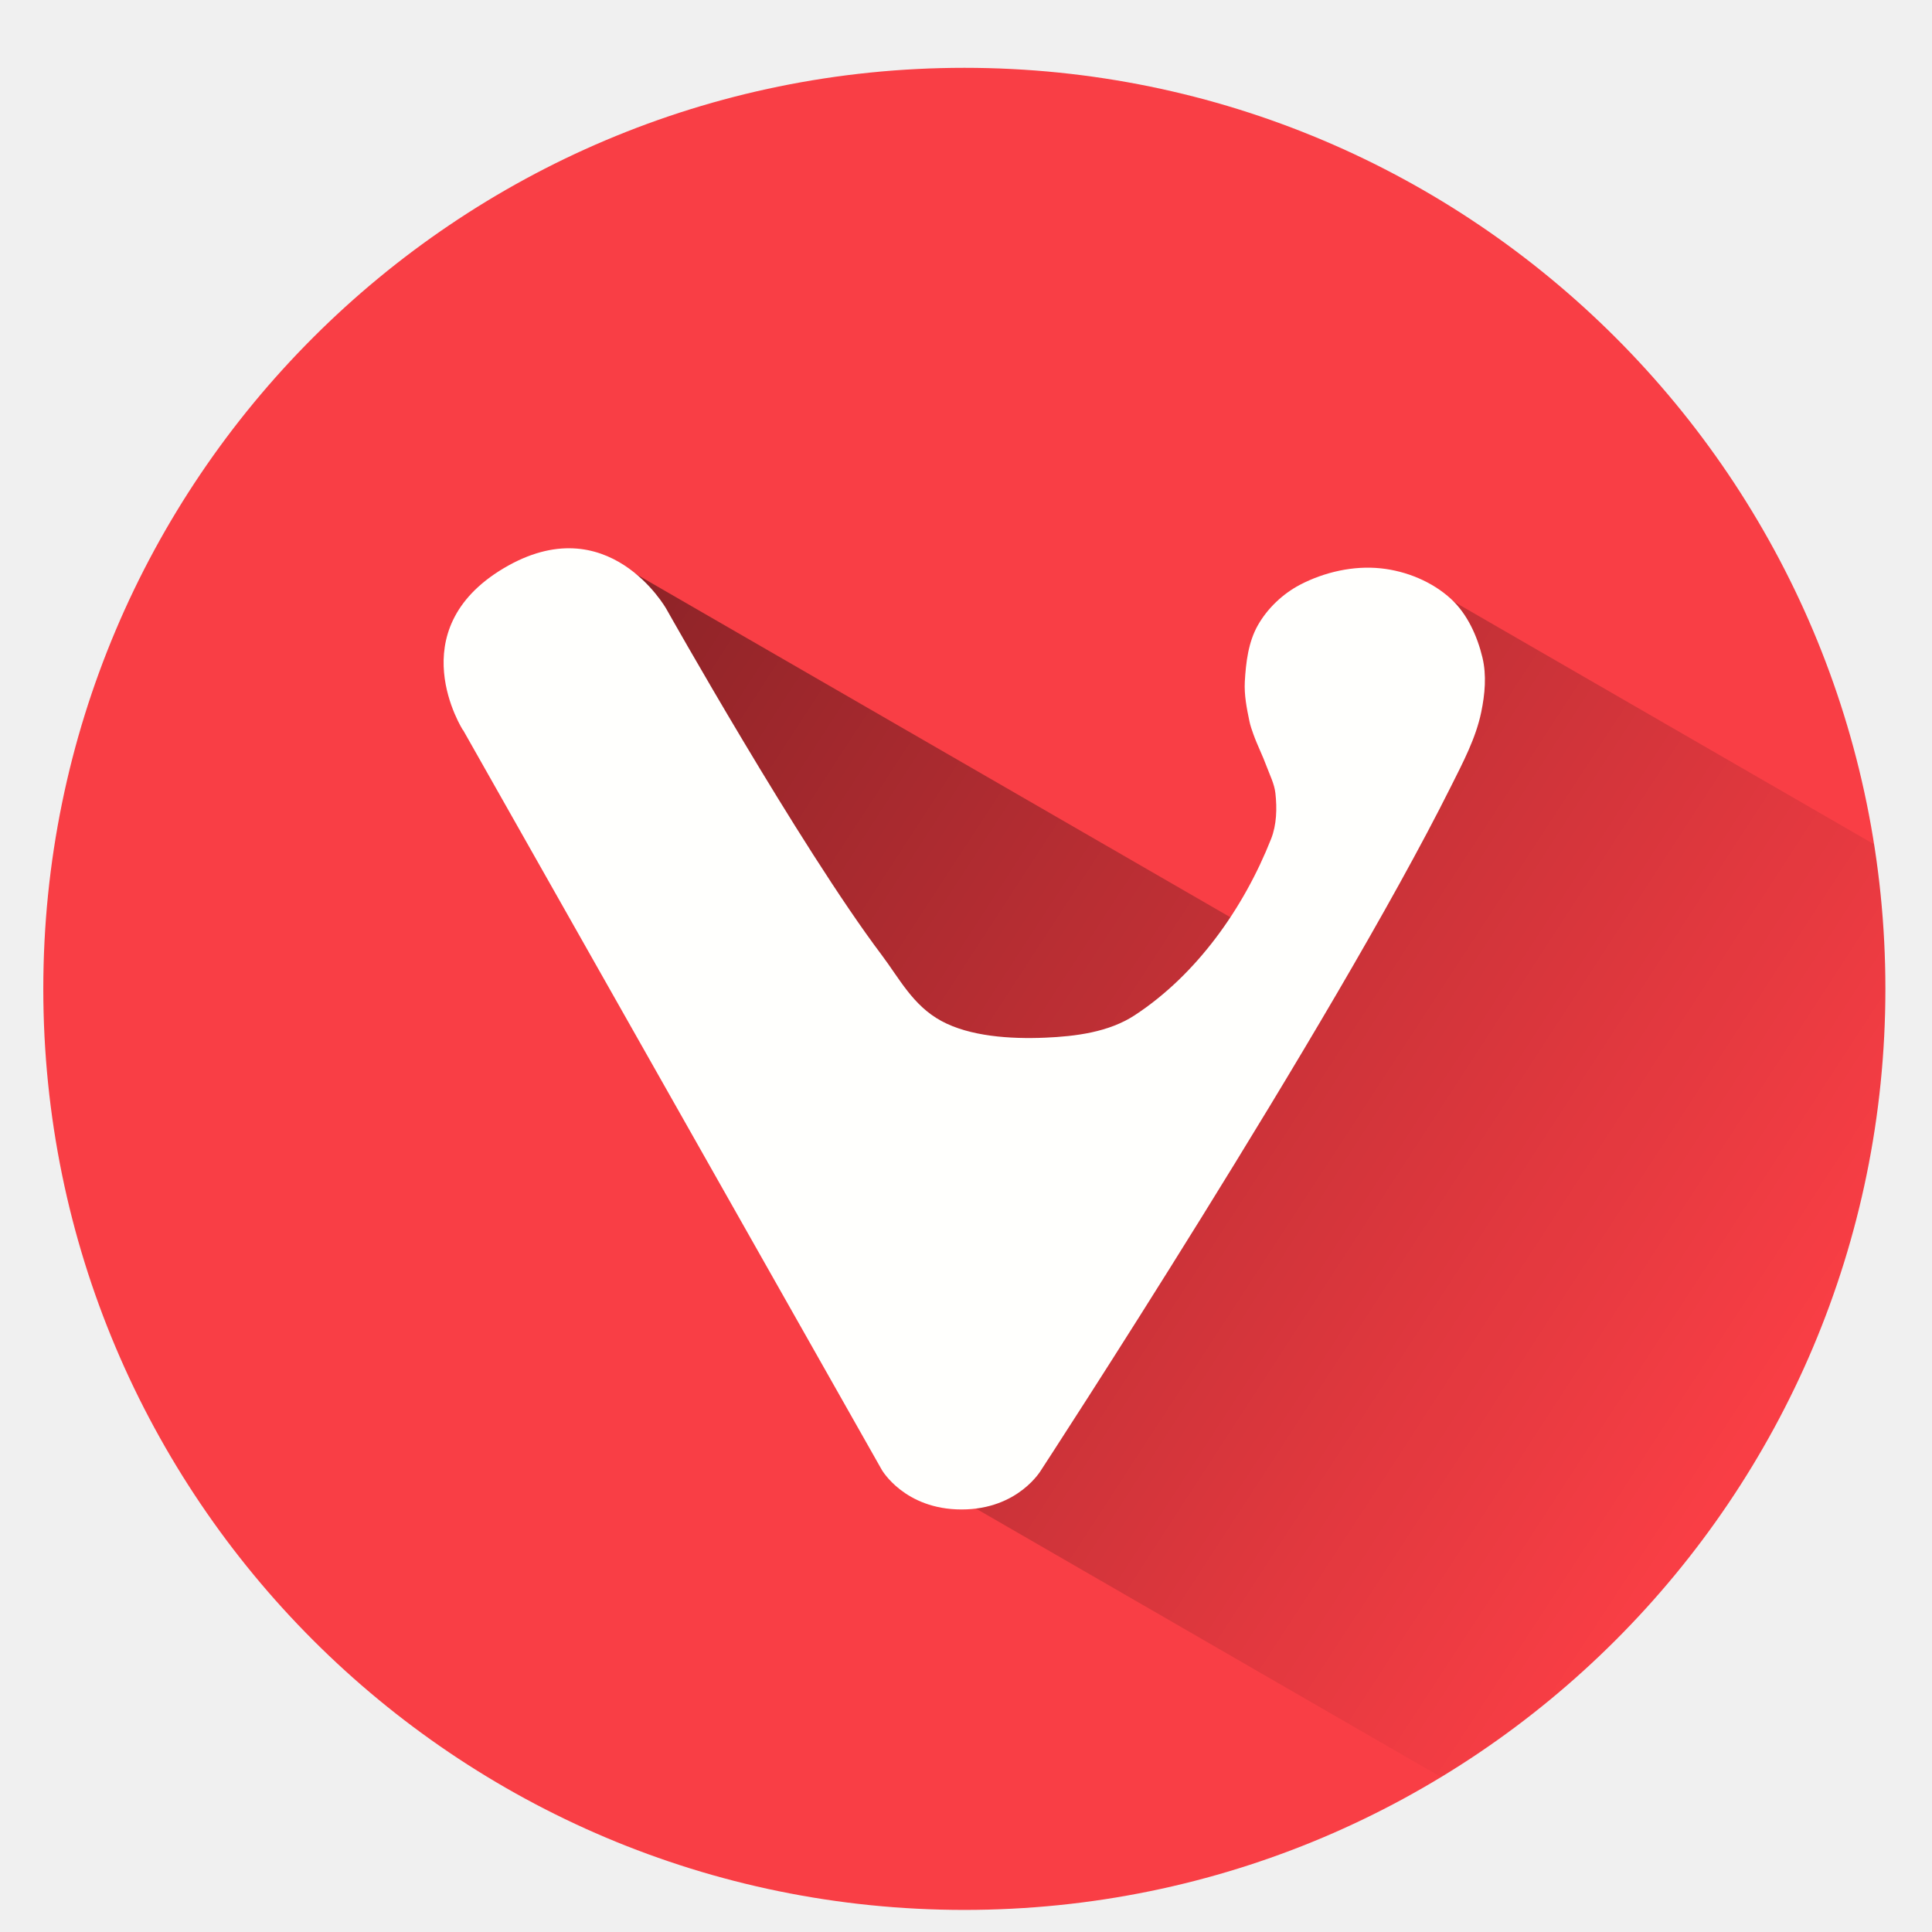
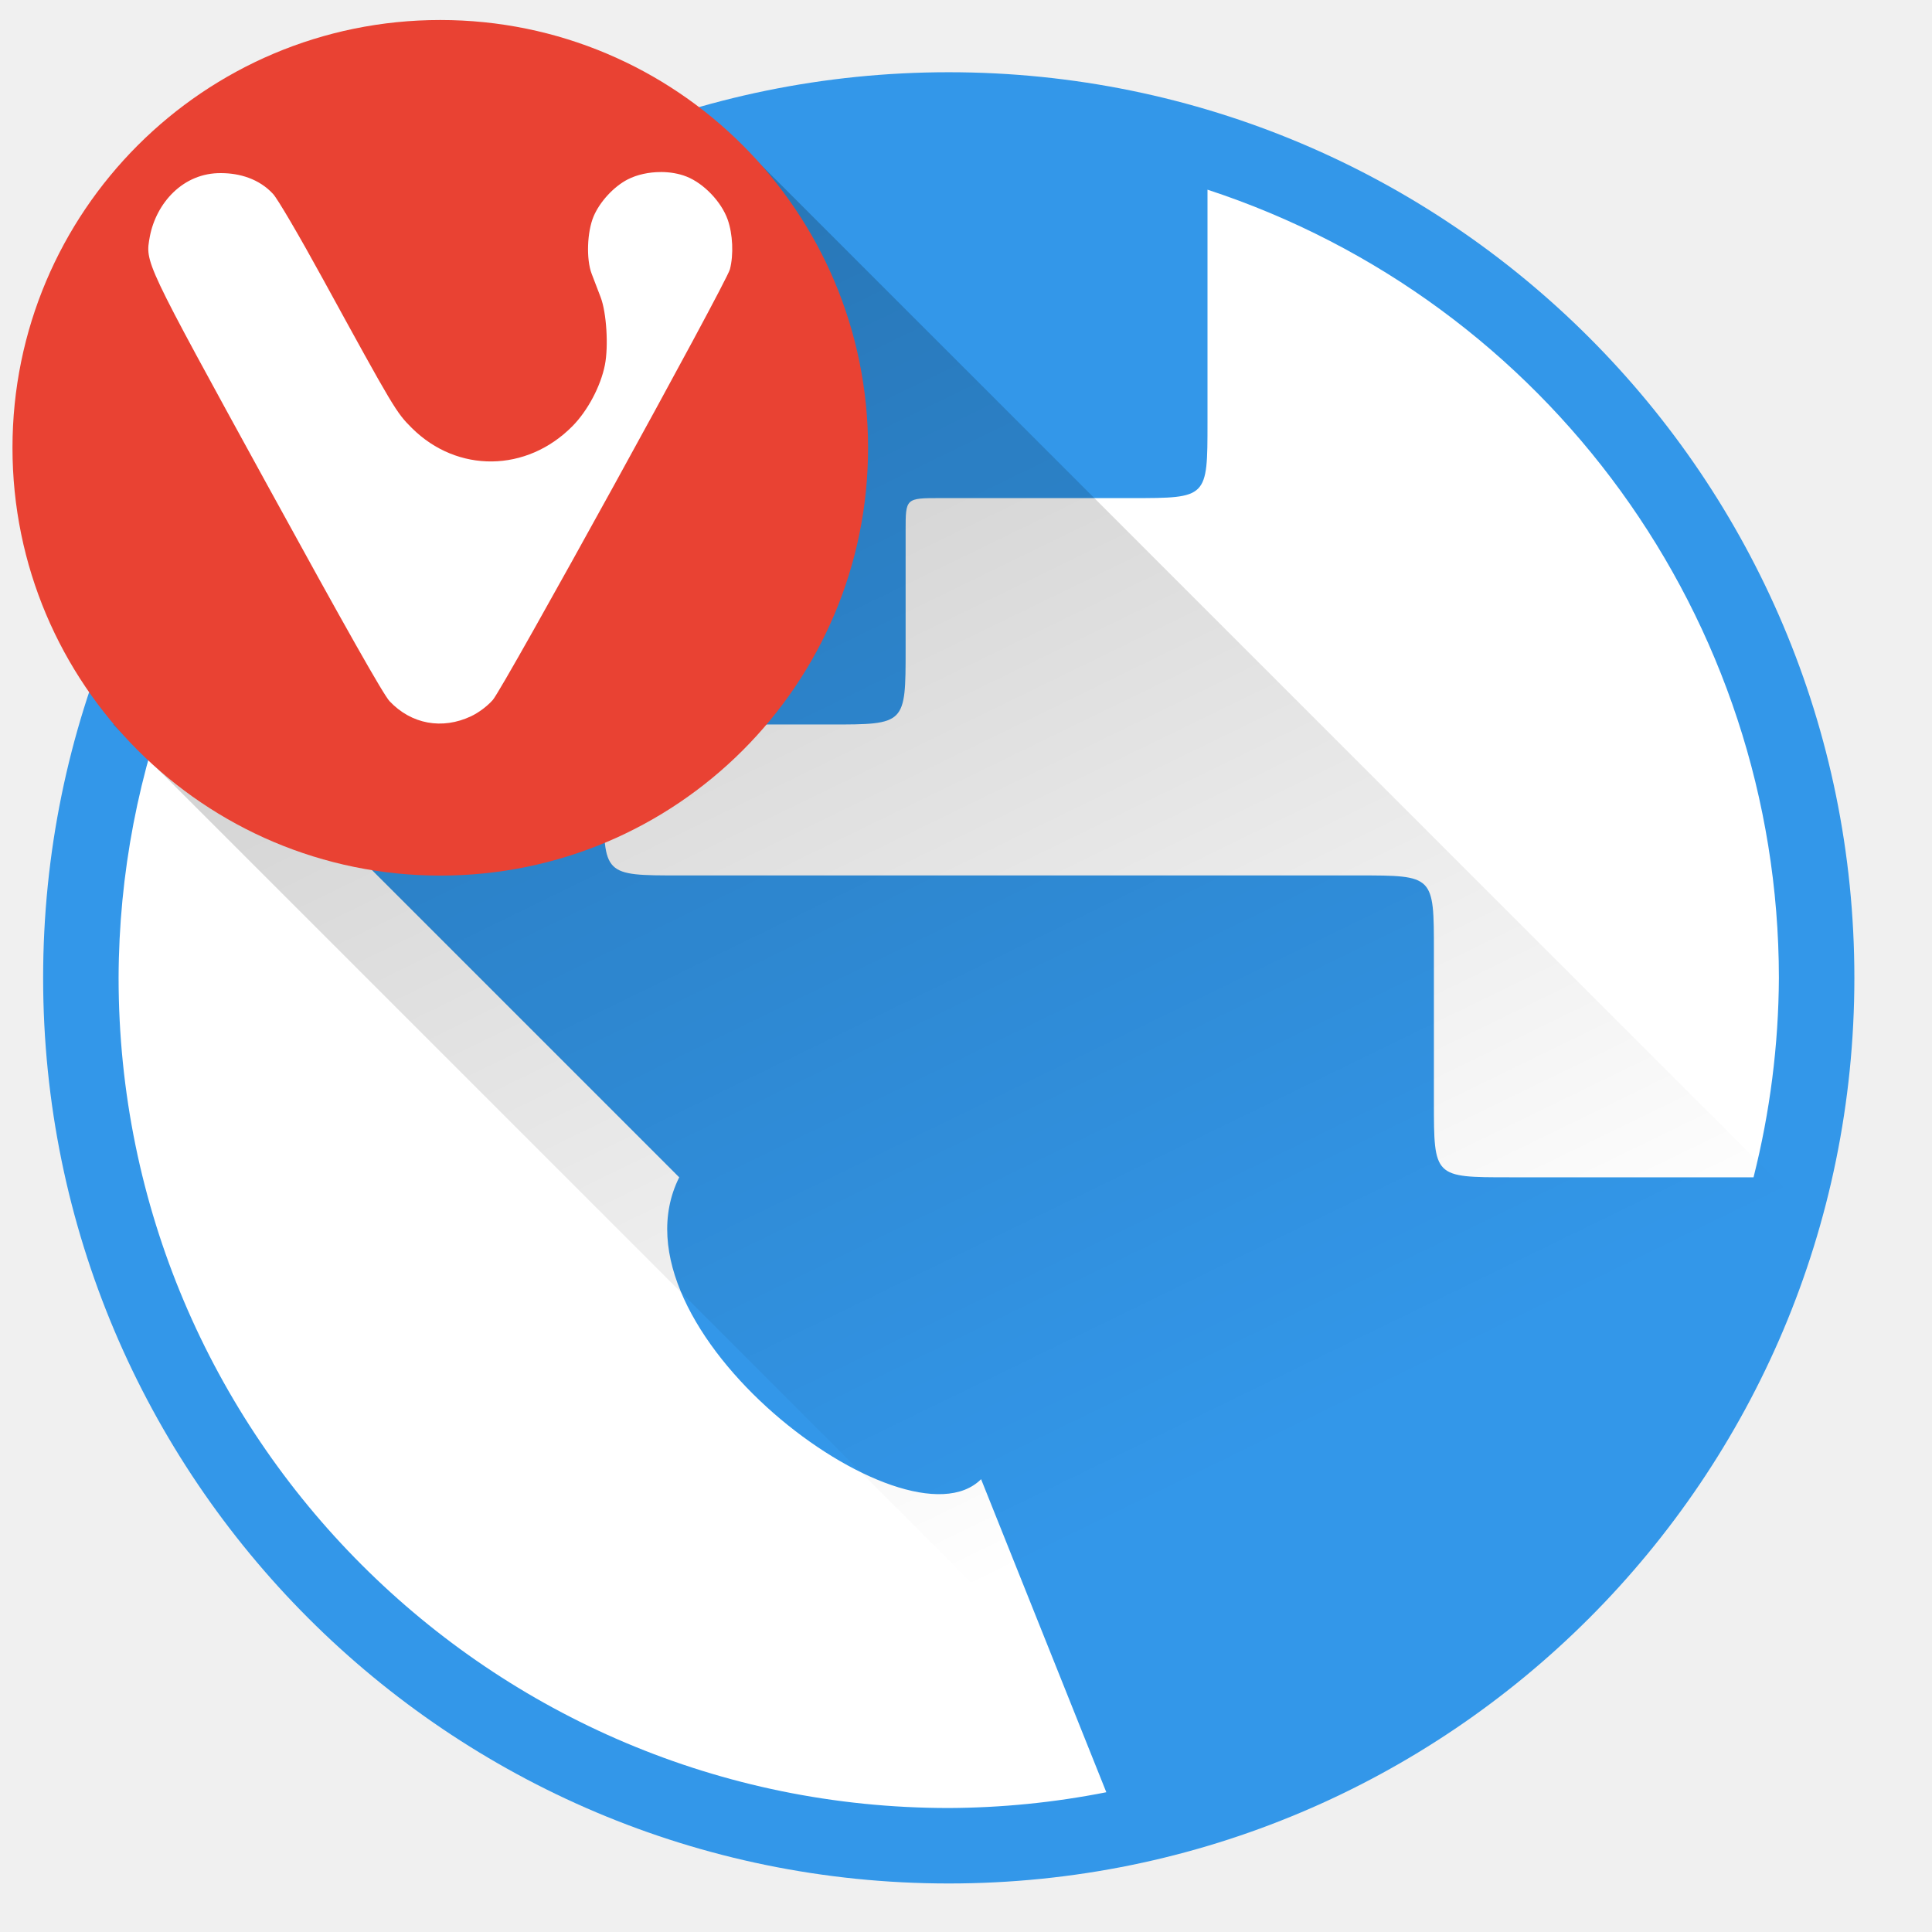
- <svg xmlns="http://www.w3.org/2000/svg" xmlns:xlink="http://www.w3.org/1999/xlink" height="512" width="512" id="svg29" version="1.1" viewBox="0 0 512 512">
-   <defs id="defs7">
-     <linearGradient id="linearGradient4546">
-       <stop style="stop-color:#000000;stop-opacity:1;" offset="0" id="stop4542" />
-       <stop style="stop-color:#000000;stop-opacity:0;" offset="1" id="stop4544" />
+ <svg xmlns="http://www.w3.org/2000/svg" xmlns:ns1="http://www.openswatchbook.org/uri/2009/osb" xmlns:xlink="http://www.w3.org/1999/xlink" width="512" height="512" viewBox="0 0 135.467 135.467" version="1.1" id="svg1156">
+   <defs id="defs1150">
+     <linearGradient id="linearGradient2111">
+       <stop style="stop-color:#000000;stop-opacity:1;" offset="0" id="stop2107" />
+       <stop style="stop-color:#000000;stop-opacity:0;" offset="1" id="stop2109" />
    </linearGradient>
-     <linearGradient gradientUnits="userSpaceOnUse" y2="47" x2="0" y1="1" id="linearGradient3481">
-       <stop id="stop2" style="stop-color:#fc5858;stop-opacity:1" />
-       <stop id="stop4" style="stop-color:#fc4444;stop-opacity:1" offset="1" />
+     <linearGradient id="linearGradient3481" y1="1" x2="0" y2="47" gradientUnits="userSpaceOnUse">
+       <stop style="stop-color:#fc5858;stop-opacity:1" id="stop2" />
+       <stop offset="1" style="stop-color:#fc4444;stop-opacity:1" id="stop4" />
    </linearGradient>
-     <linearGradient gradientUnits="userSpaceOnUse" y2="47" x2="0" y1="1" id="linearGradient3481-4">
-       <stop id="stop2-0" style="stop-color:#fc5858;stop-opacity:1" />
-       <stop id="stop4-0" style="stop-color:#fc4444;stop-opacity:1" offset="1" />
+     <linearGradient id="linearGradient3481-4" y1="1" x2="0" y2="47" gradientUnits="userSpaceOnUse">
+       <stop style="stop-color:#fc5858;stop-opacity:1" id="stop2-0" />
+       <stop offset="1" style="stop-color:#fc4444;stop-opacity:1" id="stop4-0" />
    </linearGradient>
-     <linearGradient gradientUnits="userSpaceOnUse" y2="47" x2="0" y1="1" id="linearGradient4218">
-       <stop id="stop4214" style="stop-color:#fc5858;stop-opacity:1" />
-       <stop id="stop4216" style="stop-color:#fc4444;stop-opacity:1" offset="1" />
+     <linearGradient id="linearGradient4218" y1="1" x2="0" y2="47" gradientUnits="userSpaceOnUse">
+       <stop style="stop-color:#fc5858;stop-opacity:1" id="stop4214" />
+       <stop offset="1" style="stop-color:#fc4444;stop-opacity:1" id="stop4216" />
    </linearGradient>
-     <linearGradient gradientUnits="userSpaceOnUse" y2="47" x2="0" y1="1" id="linearGradient3481-6">
-       <stop id="stop2-03" style="stop-color:#fc5858;stop-opacity:1" />
-       <stop id="stop4-6" style="stop-color:#fc4444;stop-opacity:1" offset="1" />
+     <linearGradient id="linearGradient3481-6" y1="1" x2="0" y2="47" gradientUnits="userSpaceOnUse">
+       <stop style="stop-color:#fc5858;stop-opacity:1" id="stop2-03" />
+       <stop offset="1" style="stop-color:#fc4444;stop-opacity:1" id="stop4-6" />
    </linearGradient>
-     <linearGradient gradientUnits="userSpaceOnUse" y2="47" x2="0" y1="1" id="linearGradient4218-4">
-       <stop id="stop4214-9" style="stop-color:#fc5858;stop-opacity:1" />
-       <stop id="stop4216-2" style="stop-color:#fc4444;stop-opacity:1" offset="1" />
+     <linearGradient id="linearGradient4218-4" y1="1" x2="0" y2="47" gradientUnits="userSpaceOnUse">
+       <stop style="stop-color:#fc5858;stop-opacity:1" id="stop4214-9" />
+       <stop offset="1" style="stop-color:#fc4444;stop-opacity:1" id="stop4216-2" />
    </linearGradient>
-     <linearGradient gradientUnits="userSpaceOnUse" y2="47" x2="0" y1="1" id="linearGradient3481-2">
-       <stop id="stop2-9" style="stop-color:#fc5858;stop-opacity:1" />
-       <stop id="stop4-2" style="stop-color:#fc4444;stop-opacity:1" offset="1" />
+     <linearGradient id="linearGradient3481-2" y1="1" x2="0" y2="47" gradientUnits="userSpaceOnUse">
+       <stop style="stop-color:#fc5858;stop-opacity:1" id="stop2-9" />
+       <stop offset="1" style="stop-color:#fc4444;stop-opacity:1" id="stop4-2" />
    </linearGradient>
-     <linearGradient gradientUnits="userSpaceOnUse" y2="47" x2="0" y1="1" id="linearGradient4218-2">
-       <stop id="stop4214-2" style="stop-color:#fc5858;stop-opacity:1" />
-       <stop id="stop4216-7" style="stop-color:#fc4444;stop-opacity:1" offset="1" />
+     <linearGradient id="linearGradient4218-2" y1="1" x2="0" y2="47" gradientUnits="userSpaceOnUse">
+       <stop style="stop-color:#fc5858;stop-opacity:1" id="stop4214-2" />
+       <stop offset="1" style="stop-color:#fc4444;stop-opacity:1" id="stop4216-7" />
    </linearGradient>
-     <linearGradient gradientUnits="userSpaceOnUse" y2="47" x2="0" y1="1" id="linearGradient3481-0">
-       <stop id="stop2-02" style="stop-color:#fc5858;stop-opacity:1" />
-       <stop id="stop4-1" style="stop-color:#fc4444;stop-opacity:1" offset="1" />
+     <linearGradient id="linearGradient3481-0" y1="1" x2="0" y2="47" gradientUnits="userSpaceOnUse">
+       <stop style="stop-color:#fc5858;stop-opacity:1" id="stop2-02" />
+       <stop offset="1" style="stop-color:#fc4444;stop-opacity:1" id="stop4-1" />
    </linearGradient>
-     <linearGradient gradientUnits="userSpaceOnUse" y2="47" x2="0" y1="1" id="linearGradient4218-5">
-       <stop id="stop4214-6" style="stop-color:#fc5858;stop-opacity:1" />
-       <stop id="stop4216-73" style="stop-color:#fc4444;stop-opacity:1" offset="1" />
+     <linearGradient id="linearGradient4218-5" y1="1" x2="0" y2="47" gradientUnits="userSpaceOnUse">
+       <stop style="stop-color:#fc5858;stop-opacity:1" id="stop4214-6" />
+       <stop offset="1" style="stop-color:#fc4444;stop-opacity:1" id="stop4216-73" />
    </linearGradient>
-     <linearGradient xlink:href="#linearGradient4546" id="linearGradient4548" x1="-266.847" y1="-89.947" x2="462.767" y2="385.171" gradientUnits="userSpaceOnUse" />
+     <linearGradient ns1:paint="gradient" id="linearGradient7377">
+       <stop id="stop7379" offset="0" style="stop-color:#00ffff;stop-opacity:1;" />
+       <stop id="stop7381" offset="1" style="stop-color:#00ffff;stop-opacity:0;" />
+     </linearGradient>
+     <linearGradient ns1:paint="gradient" id="linearGradient7347">
+       <stop id="stop7349" offset="0" style="stop-color:#faff00;stop-opacity:1;" />
+       <stop id="stop7351" offset="1" style="stop-color:#00ff00;stop-opacity:0;" />
+     </linearGradient>
+     <linearGradient ns1:paint="gradient" id="linearGradient7323">
+       <stop id="stop7325" offset="0" style="stop-color:#00ff00;stop-opacity:1;" />
+       <stop id="stop7327" offset="1" style="stop-color:#00ff00;stop-opacity:0;" />
+     </linearGradient>
+     <linearGradient ns1:paint="solid" id="linearGradient7287">
+       <stop id="stop7289" offset="0" style="stop-color:#00d300;stop-opacity:0.361;" />
+     </linearGradient>
+     <clipPath id="clipPath5825" clipPathUnits="userSpaceOnUse">
+       <circle r="630.463" cy="255.581" cx="963.099" id="circle5827" style="fill:none;stroke:#000000;stroke-width:10;stroke-linecap:butt;stroke-linejoin:miter;stroke-miterlimit:4;stroke-opacity:1;stroke-dasharray:none" />
+     </clipPath>
+     <clipPath clipPathUnits="userSpaceOnUse" id="clipPath4469">
+       <path d="m -627.911,741.157 a 554.372,554.372 0 1 1 -1108.743,0 554.372,554.372 0 1 1 1108.743,0 z" id="path4471" style="fill:#0090ff;fill-opacity:1;fill-rule:evenodd;stroke:none" />
+     </clipPath>
+     <clipPath clipPathUnits="userSpaceOnUse" id="clipPath4475">
+       <path d="m -627.911,741.157 a 554.372,554.372 0 1 1 -1108.743,0 554.372,554.372 0 1 1 1108.743,0 z" id="path4477" style="fill:#0090ff;fill-opacity:1;fill-rule:evenodd;stroke:none" />
+     </clipPath>
+     <clipPath clipPathUnits="userSpaceOnUse" id="clipPath4483">
+       <path d="m -627.911,741.157 a 554.372,554.372 0 1 1 -1108.743,0 554.372,554.372 0 1 1 1108.743,0 z" id="path4485" style="fill:#4598f5;fill-opacity:1;fill-rule:evenodd;stroke:none" />
+     </clipPath>
+     <linearGradient id="linearGradient587">
+       <stop style="stop-color:#000;stop-opacity:1;" offset="0" id="stop588" />
+       <stop style="stop-color:#fff;stop-opacity:1;" offset="1" id="stop589" />
+     </linearGradient>
+     <linearGradient xlink:href="#linearGradient587" id="linearGradient590" />
+     <linearGradient id="linearGradient3887">
+       <stop style="stop-color:#008dff;stop-opacity:1;" offset="0" id="stop3889" />
+       <stop style="stop-color:#008dff;stop-opacity:0;" offset="1" id="stop3891" />
+     </linearGradient>
+     <clipPath clipPathUnits="userSpaceOnUse" id="clipPath3881">
+       <path style="fill:#008dff;fill-opacity:1;fill-rule:evenodd;stroke:none" id="path3883" d="m 643,152.5 a 103.5,103.5 0 1 1 -207,0 103.5,103.5 0 1 1 207,0 z" transform="translate(-412,-17)" />
+     </clipPath>
+     <linearGradient xlink:href="#linearGradient3887" id="linearGradient3893" x1="621.262" y1="230.282" x2="518.549" y2="122.802" gradientUnits="userSpaceOnUse" />
+     <clipPath clipPathUnits="userSpaceOnUse" id="clipPath935">
+       <circle style="fill:#6f8a91;fill-opacity:1;fill-rule:evenodd;stroke:none;stroke-width:2.266" id="circle937" cx="254.5" cy="244.5" r="234.5" />
+     </clipPath>
+     <linearGradient id="linearGradient3866">
+       <stop style="stop-color:#000000;stop-opacity:0.521" offset="0" id="stop3868" />
+       <stop style="stop-color:#2883c3;stop-opacity:0;" offset="1" id="stop3870" />
+     </linearGradient>
+     <linearGradient id="linearGradient3874">
+       <stop style="stop-color:#000d0e;stop-opacity:0.841;" offset="0" id="stop3876" />
+       <stop style="stop-color:#000000;stop-opacity:0;" offset="1" id="stop3878" />
+     </linearGradient>
+     <clipPath id="clipPath892" clipPathUnits="userSpaceOnUse">
+       <path id="path894" d="M 38.524,20.232 V 51.239 h 3.597 V 20.232 Z M 14.126,21.003 V 52.011 H 17.723 V 21.003 Z M 5.992,21.259 V 52.267 H 9.591 V 21.259 Z m 24.398,1.371 v 31.006 h 3.597 V 22.63 Z m -20.331,1.626 v 31.008 h 3.597 V 24.257 Z m 24.397,0.086 v 31.008 h 3.599 V 24.343 Z M 1.927,25.799 V 56.807 H 5.524 V 25.799 Z m 16.265,0.086 v 31.008 h 3.597 V 25.885 Z m 24.398,0 v 31.008 h 3.597 V 25.885 Z m -16.265,2.228 v 31.006 h 3.597 V 28.112 Z M 22.259,30.767 v 31.008 h 3.597 V 30.767 Z" style="fill:#ffffff;fill-opacity:0.255;stroke:none;stroke-width:1.526;stroke-linecap:round;stroke-linejoin:round;stroke-miterlimit:4;stroke-dasharray:none;stroke-opacity:1" />
+     </clipPath>
+     <clipPath clipPathUnits="userSpaceOnUse" id="clipPath3881-3">
+       <path style="fill:#008dff;fill-opacity:1;fill-rule:evenodd;stroke:none" id="path3883-6" d="m 643,152.5 a 103.5,103.5 0 1 1 -207,0 103.5,103.5 0 1 1 207,0 z" transform="translate(-412,-17)" />
+     </clipPath>
+     <linearGradient id="linearGradient4019">
+       <stop offset="0" style="stop-color:#adcce1;stop-opacity:1;" id="stop4021" />
+       <stop offset="0.262" style="stop-color:#6bbfe1;stop-opacity:1;" id="stop4023" />
+       <stop offset="0.746" style="stop-color:#2596d1;stop-opacity:1;" id="stop4025" />
+       <stop offset="1" style="stop-color:#2372c0;stop-opacity:1;" id="stop4027" />
+     </linearGradient>
+     <linearGradient id="linearGradient4085">
+       <stop offset="0" style="stop-color:#ffffff;stop-opacity:1" id="stop4087" />
+       <stop offset="0.063" style="stop-color:#ffffff;stop-opacity:0.2" id="stop4089" />
+       <stop offset="0.951" style="stop-color:#ffffff;stop-opacity:0.2" id="stop4091" />
+       <stop offset="1" style="stop-color:#ffffff;stop-opacity:0.392" id="stop4093" />
+     </linearGradient>
+     <filter id="filter3174" color-interpolation-filters="sRGB">
+       <feGaussianBlur stdDeviation="1.71" id="feGaussianBlur3176" />
+     </filter>
+     <linearGradient gradientTransform="scale(1.005865,0.994169)" gradientUnits="userSpaceOnUse" id="ButtonShadow" y2="7.017" x2="45.448" y1="92.54" x1="45.448">
+       <stop offset="0" style="stop-color:#000000;stop-opacity:1" id="stop3750" />
+       <stop offset="1" style="stop-color:#000000;stop-opacity:0.588" id="stop3752" />
+     </linearGradient>
+     <linearGradient id="linearGradient5048-8-7">
+       <stop offset="0" style="stop-color:#000000;stop-opacity:0" id="stop5050-4-2" />
+       <stop offset="0.5" style="stop-color:#000000;stop-opacity:1" id="stop5056-7-4" />
+       <stop offset="1" style="stop-color:#000000;stop-opacity:0" id="stop5052-0-1-7" />
+     </linearGradient>
+     <linearGradient id="linearGradient3851">
+       <stop id="stop3853" style="stop-color:#5b8da7;stop-opacity:1;" offset="0" />
+       <stop id="stop3855" style="stop-color:#1c3447;stop-opacity:1;" offset="1" />
+     </linearGradient>
+     <filter id="filter3174-0" color-interpolation-filters="sRGB">
+       <feGaussianBlur stdDeviation="1.71" id="feGaussianBlur3176-9" />
+     </filter>
+     <clipPath id="clipPath916" clipPathUnits="userSpaceOnUse">
+       <g id="g920" style="display:inline;opacity:0.99;fill:#126136;fill-opacity:1" transform="matrix(1.150355,0,0,1.150355,-4.486124,-7.525565)">
+         <path style="fill:#126136;fill-opacity:1;stroke:none;stroke-width:1.491" d="M 44.322,27.405 A 19.73,19.73 0 0 1 24.592,47.135 19.73,19.73 0 0 1 4.863,27.405 19.73,19.73 0 0 1 24.592,7.675 19.73,19.73 0 0 1 44.322,27.405 Z" id="path918" />
+       </g>
+     </clipPath>
+     <linearGradient id="linearGradient3764" x1="1" x2="47" gradientUnits="userSpaceOnUse" gradientTransform="rotate(-90,24,24)">
+       <stop stop-color="#0bb8f9" stop-opacity="1" id="stop7" />
+       <stop offset="1" stop-color="#20bef9" stop-opacity="1" id="stop9" />
+     </linearGradient>
+     <clipPath id="clipPath-275571731">
+       <g transform="translate(0,-1004.362)" id="g12">
+         <path d="m -24,13 c 0,1.105 -0.672,2 -1.5,2 -0.828,0 -1.5,-0.895 -1.5,-2 0,-1.105 0.672,-2 1.5,-2 0.828,0 1.5,0.895 1.5,2 z" transform="matrix(15.33333,0,0,11.5,415,878.8622)" id="path14" style="fill:#1890d0" />
+       </g>
+     </clipPath>
+     <clipPath id="clipPath-284952804">
+       <g transform="translate(0,-1004.362)" id="g17">
+         <path d="m -24,13 c 0,1.105 -0.672,2 -1.5,2 -0.828,0 -1.5,-0.895 -1.5,-2 0,-1.105 0.672,-2 1.5,-2 0.828,0 1.5,0.895 1.5,2 z" transform="matrix(15.33333,0,0,11.5,415,878.8622)" id="path19" style="fill:#1890d0" />
+       </g>
+     </clipPath>
+     <linearGradient xlink:href="#linearGradient3764" id="linearGradient3806" gradientUnits="userSpaceOnUse" gradientTransform="rotate(-90,24,24)" x1="1" x2="47" />
+     <linearGradient xlink:href="#linearGradient2111" id="linearGradient2113" x1="-121.708" y1="-131.625" x2="74.083" y2="270.542" gradientUnits="userSpaceOnUse" gradientTransform="matrix(3.779528,0,0,3.779528,0,-610.5196)" />
  </defs>
-   <path d="m 255.561,17.973 c 134.81,0 244.087,109.276 244.087,244.087 0,134.81 -109.276,244.087 -244.087,244.087 -134.81,0 -244.087,-109.276 -244.087,-244.087 0,-134.81 109.276,-244.087 244.087,-244.087 z" id="path17" style="fill:#f93e45;fill-opacity:0.996;stroke-width:10.612" />
-   <path style="fill:url(#linearGradient4548);stroke:none;stroke-width:1px;stroke-linecap:butt;stroke-linejoin:miter;stroke-opacity:1;fill-opacity:1" d="M 160.543 147.525 L 253.83 397.018 L 381.891 470.953 C 452.478 428.175 499.648 350.63 499.648 262.061 C 499.648 249.024 498.615 236.229 496.646 223.746 L 379.66 156.203 L 335.988 248.818 L 160.543 147.525 z " id="path4537" />
-   <path id="path27" style="fill:#fffffd;fill-rule:evenodd;stroke:none;stroke-width:10.612;fill-opacity:1" d="m 122.714,193.461 110.974,196.065 c 0,0 6.007,10.496 21.129,10.496 15.112,0 21.129,-10.496 21.129,-10.496 0,0 77.131,-118.138 108.597,-181.155 3.163,-6.325 6.569,-12.724 8.002,-19.665 0.976,-4.712 1.443,-9.763 0.318,-14.444 -1.369,-5.71 -4.012,-11.546 -8.32,-15.526 -4.977,-4.595 -11.886,-7.418 -18.614,-8.119 -7.238,-0.764 -14.953,0.976 -21.437,4.362 -4.553,2.398 -8.596,6.23 -11.143,10.719 -2.526,4.447 -3.173,9.838 -3.46,14.942 -0.191,3.513 0.499,7.047 1.22,10.485 0.244,1.178 0.647,2.324 1.051,3.449 1.029,2.876 2.43,5.603 3.481,8.469 0.87,2.356 2.08,4.67 2.356,7.174 0.446,4.033 0.34,8.341 -1.146,12.109 -7.248,18.338 -19.707,35.976 -36.178,46.748 -6.824,4.457 -15.558,5.572 -23.698,5.922 -9.286,0.393 -19.983,-0.34 -27.518,-4.436 -7.535,-4.096 -11.079,-11.207 -15.802,-17.479 -21.671,-28.76 -57.095,-91.755 -57.095,-91.755 0,0 -15.399,-27.221 -43.108,-10.719 -27.699,16.513 -10.772,42.874 -10.772,42.874 z" />
+   <g id="layer1" transform="translate(0,-161.5333)">
+     <circle style="opacity:1;fill:#3397e9;fill-opacity:1;stroke:none;stroke-width:0.733;stroke-linecap:round;stroke-linejoin:round;stroke-miterlimit:4;stroke-dasharray:none;stroke-dashoffset:0;stroke-opacity:1" id="path1706" cx="66.524" cy="230.098" r="63.5" />
+     <path style="opacity:1;fill:#ffffff;fill-opacity:1;stroke:none;stroke-width:2.538;stroke-linecap:round;stroke-linejoin:round;stroke-miterlimit:4;stroke-dasharray:none;stroke-dashoffset:0;stroke-opacity:1" d="M 320 50.268 L 320 112 C 320 132 320 132 300 132 L 249.285 132 C 239.999 132 240 132.001 240 140.572 L 240 172 C 240 192 240 192 220 192 L 180.648 192 C 160 192 160 192 160 212 C 160 232 160 232 180 232 L 360 232 C 380 232 380 232 380 252 L 380 292 C 380 312 380 312 400 312 L 464.707 312 A 220 220 0 0 0 471.428 259.143 A 220 220 0 0 0 320 50.268 z M 46.836 178.836 A 220 220 0 0 0 31.428 259.143 A 220 220 0 0 0 251.428 479.143 A 220 220 0 0 0 293.186 474.963 L 260 392 C 240 412 160 352 180 312 L 46.836 178.836 z " id="circle1708" transform="matrix(0.2645833,0,0,0.2645833,0,161.5333)" />
+     <path style="fill:url(#linearGradient2113);fill-opacity:1;stroke:none;stroke-width:1px;stroke-linecap:butt;stroke-linejoin:miter;stroke-opacity:1" d="M 200 42 L 30 192 L 325.213 487.213 A 240 240 0 0 0 482.205 324.205 L 200 42 z " transform="matrix(0.2645833,0,0,0.2645833,0,161.5333)" id="path2103" />
+     <circle style="opacity:1;fill:#e94233;fill-opacity:1;stroke:none;stroke-width:0.857;stroke-linecap:round;stroke-linejoin:round;stroke-miterlimit:4;stroke-dasharray:none;stroke-dashoffset:0;stroke-opacity:0.973" id="path1902" cx="-30.871" cy="192.932" r="29.996" transform="scale(-1,1)" />
+     <path id="path1912-4" d="m 46.327,173.597 c -0.821,6.8e-4 -1.652,0.176 -2.318,0.519 -0.972,0.501 -1.951,1.562 -2.385,2.585 -0.461,1.088 -0.528,3.006 -0.139,4.026 0.164,0.431 0.448,1.172 0.63,1.646 0.412,1.071 0.56,3.427 0.299,4.75 -0.294,1.49 -1.207,3.211 -2.277,4.293 -3.211,3.246 -8.066,3.303 -11.256,0.132 -1.101,-1.094 -1.257,-1.356 -6.225,-10.427 -1.686,-3.08 -3.198,-5.659 -3.512,-5.992 -0.987,-1.069 -2.36,-1.451 -3.617,-1.457 -2.702,-0.043 -4.576,2.119 -5.02,4.441 -0.328,1.859 -0.479,1.539 8.25,17.455 5.51,10.046 8.129,14.677 8.559,15.132 1.521,1.613 3.688,2.012 5.716,1.054 0.533,-0.252 1.137,-0.705 1.522,-1.142 0.755,-0.856 16.373,-29.224 16.627,-30.2 0.266,-1.023 0.2,-2.476 -0.158,-3.482 -0.445,-1.251 -1.671,-2.534 -2.881,-3.014 -0.543,-0.216 -1.175,-0.322 -1.814,-0.321 z" style="fill:#ffffff;stroke-width:2.275" />
+   </g>
</svg>
